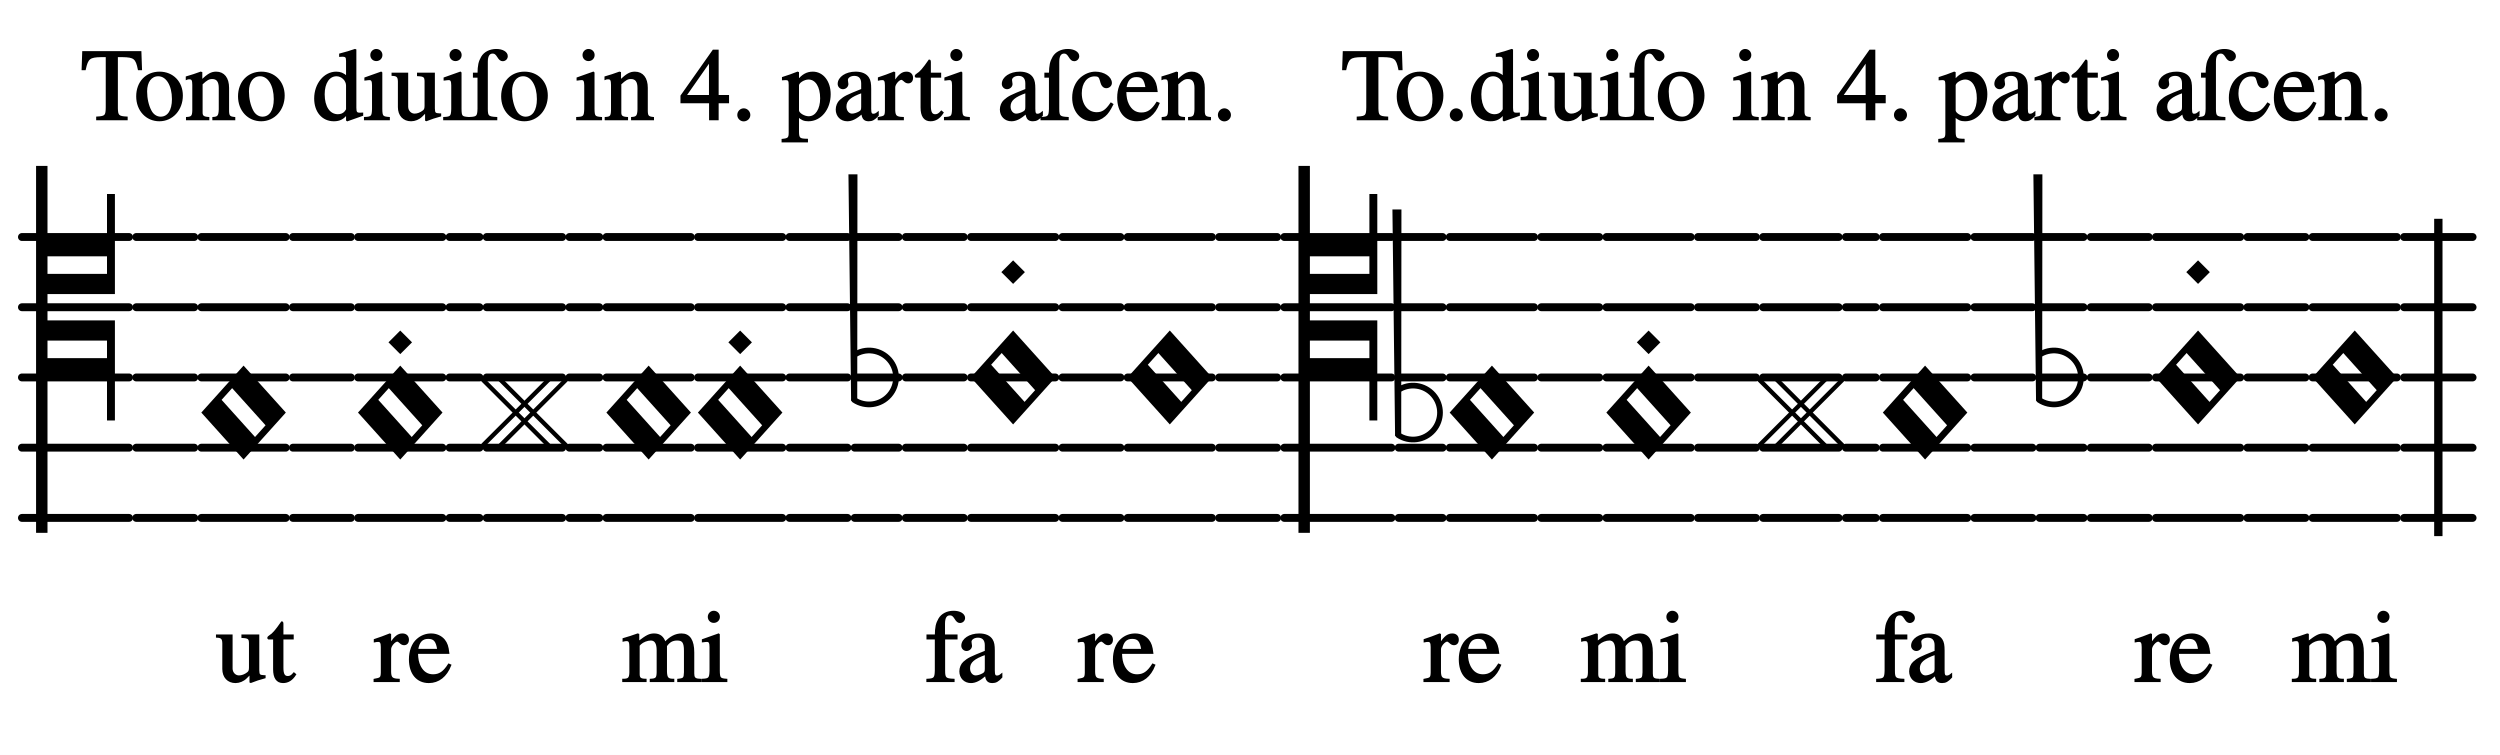
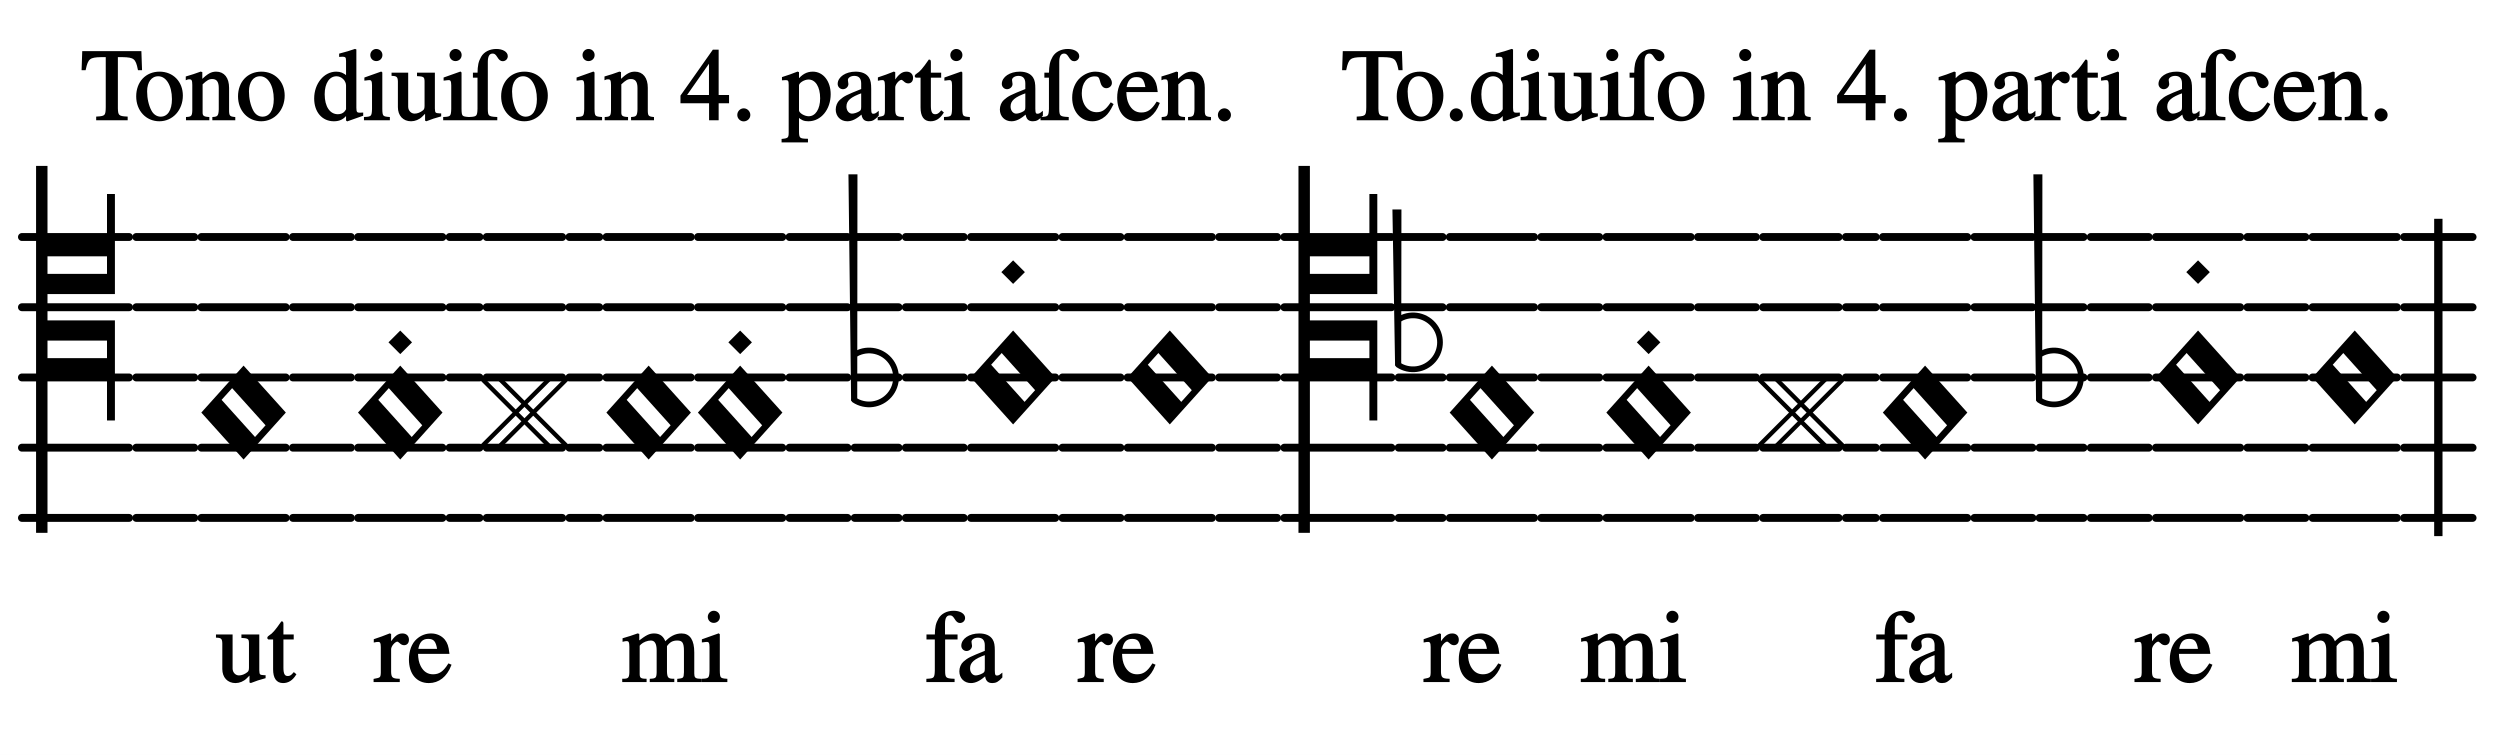
<svg xmlns="http://www.w3.org/2000/svg" xmlns:xlink="http://www.w3.org/1999/xlink" stroke="black" width="712.0" viewBox="0 0 1424.0 430.0" id="b1-c11-m2-b" version="1.1">
  <rect width="100%" height="100%" fill="white" stroke-width="0" />
  <defs>
    <g id="simple-barline">
      <line x1="2.5" y1="35.0" x2="41.5" y2="35.0" stroke-width="4.5" stroke-linecap="round" />
      <line x1="2.5" y1="75.0" x2="41.5" y2="75.0" stroke-width="4.5" stroke-linecap="round" />
      <line x1="2.5" y1="115.0" x2="41.5" y2="115.0" stroke-width="4.5" stroke-linecap="round" />
      <line x1="2.5" y1="155.0" x2="41.5" y2="155.0" stroke-width="4.5" stroke-linecap="round" />
      <line x1="2.5" y1="195.0" x2="41.5" y2="195.0" stroke-width="4.5" stroke-linecap="round" />
      <line x1="22.0" y1="203.0" x2="22.0" y2="27.0" stroke-width="4.75" stroke-linecap="square" />
    </g>
-     <g id="flat-4">
+     <g id="flat-6">
      <line x1="2.5" y1="35.0" x2="27.5" y2="35.0" stroke-width="4.5" stroke-linecap="round" />
      <line x1="2.5" y1="75.0" x2="27.5" y2="75.0" stroke-width="4.5" stroke-linecap="round" />
      <line x1="2.5" y1="115.0" x2="27.5" y2="115.0" stroke-width="4.5" stroke-linecap="round" />
      <line x1="2.5" y1="155.0" x2="27.5" y2="155.0" stroke-width="4.5" stroke-linecap="round" />
      <line x1="2.5" y1="195.0" x2="27.5" y2="195.0" stroke-width="4.5" stroke-linecap="round" />
-       <path stroke="black" fill="none" stroke-width="3.25" stroke-linecap="round" d="M2.2 147.8 A15.36 15.36 0 1 0 2.2 122.2 " />
-       <path fill="black" d="M0.95 147.8 L3.45 147.8 L3.575 19.8 L-0.55 19.8 z" />
+       <path stroke="black" fill="none" stroke-width="3.25" stroke-linecap="round" d="M2.2 107.8 A15.36 15.36 0 1 0 2.2 82.2 " />
+       <path fill="black" d="M0.95 107.8 L3.45 107.8 L3.575 19.8 L-0.55 19.8 z" />
    </g>
    <g id="semibrevis-5">
      <line x1="2.5" y1="35.0" x2="50.5" y2="35.0" stroke-width="4.5" stroke-linecap="round" />
      <line x1="2.5" y1="75.0" x2="50.5" y2="75.0" stroke-width="4.5" stroke-linecap="round" />
      <line x1="2.5" y1="115.0" x2="50.5" y2="115.0" stroke-width="4.5" stroke-linecap="round" />
      <line x1="2.5" y1="155.0" x2="50.5" y2="155.0" stroke-width="4.5" stroke-linecap="round" />
      <line x1="2.5" y1="195.0" x2="50.5" y2="195.0" stroke-width="4.5" stroke-linecap="round" />
      <path fill-rule="evenodd" fill="black" d="M26.5 141.0 L3.1 115.0 L26.5 89.0 L49.9 115.0 zM33.022 129.665 L13.302 107.753 L19.978 100.335 L39.698 122.247 z" />
    </g>
    <g id="semibrevis-dot-5">
      <line x1="2.5" y1="35.0" x2="50.5" y2="35.0" stroke-width="4.5" stroke-linecap="round" />
      <line x1="2.5" y1="75.0" x2="50.5" y2="75.0" stroke-width="4.5" stroke-linecap="round" />
      <line x1="2.5" y1="115.0" x2="50.5" y2="115.0" stroke-width="4.5" stroke-linecap="round" />
      <line x1="2.5" y1="155.0" x2="50.5" y2="155.0" stroke-width="4.5" stroke-linecap="round" />
      <line x1="2.5" y1="195.0" x2="50.5" y2="195.0" stroke-width="4.5" stroke-linecap="round" />
      <path fill-rule="evenodd" fill="black" d="M26.5 141.0 L3.1 115.0 L26.5 89.0 L49.9 115.0 zM33.022 129.665 L13.302 107.753 L19.978 100.335 L39.698 122.247 z" />
      <path fill="black" d="M26.5 61.0 L20.5 55.0 L26.5 49.0 L32.5 55.0 z" />
    </g>
    <g id="flat-5">
      <line x1="2.5" y1="35.0" x2="27.5" y2="35.0" stroke-width="4.5" stroke-linecap="round" />
      <line x1="2.5" y1="75.0" x2="27.5" y2="75.0" stroke-width="4.5" stroke-linecap="round" />
      <line x1="2.5" y1="115.0" x2="27.5" y2="115.0" stroke-width="4.5" stroke-linecap="round" />
      <line x1="2.5" y1="155.0" x2="27.5" y2="155.0" stroke-width="4.5" stroke-linecap="round" />
      <line x1="2.5" y1="195.0" x2="27.5" y2="195.0" stroke-width="4.5" stroke-linecap="round" />
      <path stroke="black" fill="none" stroke-width="3.25" stroke-linecap="round" d="M2.2 127.8 A15.36 15.36 0 1 0 2.2 102.2 " />
      <path fill="black" d="M0.95 127.8 L3.45 127.8 L3.575 -0.2 L-0.55 -0.2 z" />
    </g>
    <g id="sharp-4">
      <line x1="2.5" y1="35.0" x2="45.5" y2="35.0" stroke-width="4.5" stroke-linecap="round" />
      <line x1="2.5" y1="75.0" x2="45.5" y2="75.0" stroke-width="4.5" stroke-linecap="round" />
      <line x1="2.5" y1="115.0" x2="45.5" y2="115.0" stroke-width="4.5" stroke-linecap="round" />
      <line x1="2.5" y1="155.0" x2="45.5" y2="155.0" stroke-width="4.5" stroke-linecap="round" />
      <line x1="2.5" y1="195.0" x2="45.5" y2="195.0" stroke-width="4.5" stroke-linecap="round" />
      <line x1="49.0" y1="155.0" x2="9.0" y2="115.0" stroke-width="2.5" stroke-linecap="round" />
      <line x1="49.0" y1="115.0" x2="9.0" y2="155.0" stroke-width="2.5" stroke-linecap="round" />
      <line x1="39.0" y1="155.0" x2="-1.0" y2="115.0" stroke-width="2.5" stroke-linecap="round" />
      <line x1="39.0" y1="115.0" x2="-1.0" y2="155.0" stroke-width="2.5" stroke-linecap="round" />
    </g>
    <g id="blank-22">
      <line x1="2.5" y1="35.0" x2="19.5" y2="35.0" stroke-width="4.5" stroke-linecap="round" />
      <line x1="2.5" y1="75.0" x2="19.5" y2="75.0" stroke-width="4.5" stroke-linecap="round" />
      <line x1="2.5" y1="115.0" x2="19.5" y2="115.0" stroke-width="4.5" stroke-linecap="round" />
      <line x1="2.5" y1="155.0" x2="19.5" y2="155.0" stroke-width="4.5" stroke-linecap="round" />
      <line x1="2.5" y1="195.0" x2="19.5" y2="195.0" stroke-width="4.5" stroke-linecap="round" />
    </g>
    <g id="semibrevis-dot-4">
      <line x1="2.5" y1="35.0" x2="50.5" y2="35.0" stroke-width="4.5" stroke-linecap="round" />
      <line x1="2.5" y1="75.0" x2="50.5" y2="75.0" stroke-width="4.5" stroke-linecap="round" />
      <line x1="2.5" y1="115.0" x2="50.5" y2="115.0" stroke-width="4.5" stroke-linecap="round" />
      <line x1="2.5" y1="155.0" x2="50.5" y2="155.0" stroke-width="4.5" stroke-linecap="round" />
      <line x1="2.5" y1="195.0" x2="50.5" y2="195.0" stroke-width="4.5" stroke-linecap="round" />
      <path fill-rule="evenodd" fill="black" d="M26.5 161.0 L3.1 135.0 L26.5 109.0 L49.9 135.0 zM33.022 149.665 L13.302 127.753 L19.978 120.335 L39.698 142.247 z" />
      <path fill="black" d="M26.5 101.0 L20.5 95.0 L26.5 89.0 L32.5 95.0 z" />
    </g>
    <g id="semibrevis-4">
      <line x1="2.5" y1="35.0" x2="50.5" y2="35.0" stroke-width="4.5" stroke-linecap="round" />
      <line x1="2.5" y1="75.0" x2="50.5" y2="75.0" stroke-width="4.5" stroke-linecap="round" />
      <line x1="2.5" y1="115.0" x2="50.5" y2="115.0" stroke-width="4.5" stroke-linecap="round" />
      <line x1="2.5" y1="155.0" x2="50.5" y2="155.0" stroke-width="4.5" stroke-linecap="round" />
      <line x1="2.5" y1="195.0" x2="50.5" y2="195.0" stroke-width="4.5" stroke-linecap="round" />
      <path fill-rule="evenodd" fill="black" d="M26.5 161.0 L3.1 135.0 L26.5 109.0 L49.9 135.0 zM33.022 149.665 L13.302 127.753 L19.978 120.335 L39.698 142.247 z" />
    </g>
    <g id="blank-38">
      <line x1="2.5" y1="35.0" x2="35.5" y2="35.0" stroke-width="4.5" stroke-linecap="round" />
      <line x1="2.5" y1="75.0" x2="35.5" y2="75.0" stroke-width="4.5" stroke-linecap="round" />
      <line x1="2.5" y1="115.0" x2="35.5" y2="115.0" stroke-width="4.5" stroke-linecap="round" />
      <line x1="2.5" y1="155.0" x2="35.5" y2="155.0" stroke-width="4.5" stroke-linecap="round" />
      <line x1="2.5" y1="195.0" x2="35.5" y2="195.0" stroke-width="4.5" stroke-linecap="round" />
    </g>
    <g id="c-clef-7">
      <line x1="2.5" y1="35.0" x2="63.5" y2="35.0" stroke-width="4.5" stroke-linecap="round" />
      <line x1="2.5" y1="75.0" x2="63.5" y2="75.0" stroke-width="4.5" stroke-linecap="round" />
      <line x1="2.5" y1="115.0" x2="63.5" y2="115.0" stroke-width="4.5" stroke-linecap="round" />
      <line x1="2.5" y1="155.0" x2="63.5" y2="155.0" stroke-width="4.5" stroke-linecap="round" />
      <line x1="2.5" y1="195.0" x2="63.5" y2="195.0" stroke-width="4.5" stroke-linecap="round" />
      <path fill-rule="evenodd" color="black" d="M11.05 -5.0 L11.05 203.0 L16.55 203.0 L16.55 115.0 L51.45 115.0 L51.45 139.0 L54.95 139.0 L54.95 83.0 L16.55 83.0 L16.55 67.0 L54.95 67.0 L54.95 11.0 L51.45 11.0 L51.45 35.0 L16.55 35.0 L16.55 -5.0 zM16.55 104.5 L51.45 104.5 L51.45 93.5 L16.55 93.5 zM16.55 56.5 L51.45 56.5 L51.45 45.5 L16.55 45.5 z" />
    </g>
  </defs>
  <text x="1305" y="388" font-size="58" text-anchor="left" alignment-baseline="baseline" font-weight="normal" font-family="Times, serif" font-style="normal" stroke="black" fill="black">mi</text>
  <text x="1216" y="388" font-size="58" text-anchor="left" alignment-baseline="baseline" font-weight="normal" font-family="Times, serif" font-style="normal" stroke="black" fill="black">re</text>
  <text x="1068" y="388" font-size="58" text-anchor="left" alignment-baseline="baseline" font-weight="normal" font-family="Times, serif" font-style="normal" stroke="black" fill="black">fa</text>
  <text x="900" y="388" font-size="58" text-anchor="left" alignment-baseline="baseline" font-weight="normal" font-family="Times, serif" font-style="normal" stroke="black" fill="black">mi</text>
  <text x="811" y="388" font-size="58" text-anchor="left" alignment-baseline="baseline" font-weight="normal" font-family="Times, serif" font-style="normal" stroke="black" fill="black">re</text>
  <text x="614" y="388" font-size="58" text-anchor="left" alignment-baseline="baseline" font-weight="normal" font-family="Times, serif" font-style="normal" stroke="black" fill="black">re</text>
  <text x="527" y="388" font-size="58" text-anchor="left" alignment-baseline="baseline" font-weight="normal" font-family="Times, serif" font-style="normal" stroke="black" fill="black">fa</text>
  <text x="354" y="388" font-size="58" text-anchor="left" alignment-baseline="baseline" font-weight="normal" font-family="Times, serif" font-style="normal" stroke="black" fill="black">mi</text>
  <text x="213" y="388" font-size="58" text-anchor="left" alignment-baseline="baseline" font-weight="normal" font-family="Times, serif" font-style="normal" stroke="black" fill="black">re</text>
  <text x="123" y="388" font-size="58" text-anchor="left" alignment-baseline="baseline" font-weight="normal" font-family="Times, serif" font-style="normal" stroke="black" fill="black">ut</text>
  <use xlink:href="#simple-barline" x="1366.879" y="100" />
  <use xlink:href="#semibrevis-5" x="1314.758" y="100" />
  <use xlink:href="#blank-38" x="1277.637" y="100" />
  <use xlink:href="#semibrevis-dot-5" x="1225.515" y="100" />
  <use xlink:href="#blank-38" x="1188.394" y="100" />
  <use xlink:href="#flat-5" x="1159.273" y="100" />
  <use xlink:href="#blank-38" x="1122.152" y="100" />
  <use xlink:href="#semibrevis-4" x="1070.03" y="100" />
  <use xlink:href="#blank-22" x="1048.909" y="100" />
  <use xlink:href="#sharp-4" x="1001.788" y="100" />
  <use xlink:href="#blank-38" x="964.667" y="100" />
  <use xlink:href="#semibrevis-dot-4" x="912.546" y="100" />
  <use xlink:href="#blank-38" x="875.424" y="100" />
  <use xlink:href="#semibrevis-4" x="823.303" y="100" />
-   <use xlink:href="#flat-4" x="794.182" y="100" />
+   <use xlink:href="#flat-6" x="794.182" y="100" />
  <use xlink:href="#c-clef-7" x="729.061" y="100" />
  <use xlink:href="#blank-38" x="691.939" y="100" />
  <use xlink:href="#semibrevis-5" x="639.818" y="100" />
  <use xlink:href="#blank-38" x="602.697" y="100" />
  <use xlink:href="#semibrevis-dot-5" x="550.576" y="100" />
  <use xlink:href="#blank-38" x="513.455" y="100" />
  <use xlink:href="#flat-5" x="484.333" y="100" />
  <use xlink:href="#blank-38" x="447.212" y="100" />
  <use xlink:href="#semibrevis-dot-4" x="395.091" y="100" />
  <use xlink:href="#semibrevis-4" x="342.97" y="100" />
  <use xlink:href="#blank-22" x="321.849" y="100" />
  <use xlink:href="#sharp-4" x="274.727" y="100" />
  <use xlink:href="#blank-22" x="253.606" y="100" />
  <use xlink:href="#semibrevis-dot-4" x="201.485" y="100" />
  <use xlink:href="#blank-38" x="164.364" y="100" />
  <use xlink:href="#semibrevis-4" x="112.242" y="100" />
  <use xlink:href="#blank-38" x="75.121" y="100" />
  <use xlink:href="#c-clef-7" x="10" y="100" />
  <text x="764" y="68" font-size="58" text-anchor="left" alignment-baseline="baseline" textLength="650" font-weight="normal" font-family="Times, serif" font-style="normal" stroke="black" fill="black">To.diuiſo in 4. parti aſcen.</text>
  <text x="46" y="68" font-size="58" text-anchor="left" alignment-baseline="baseline" textLength="691" font-weight="normal" font-family="Times, serif" font-style="normal" stroke="black" fill="black">Tono diuiſo in 4. parti aſcen.</text>
</svg>
